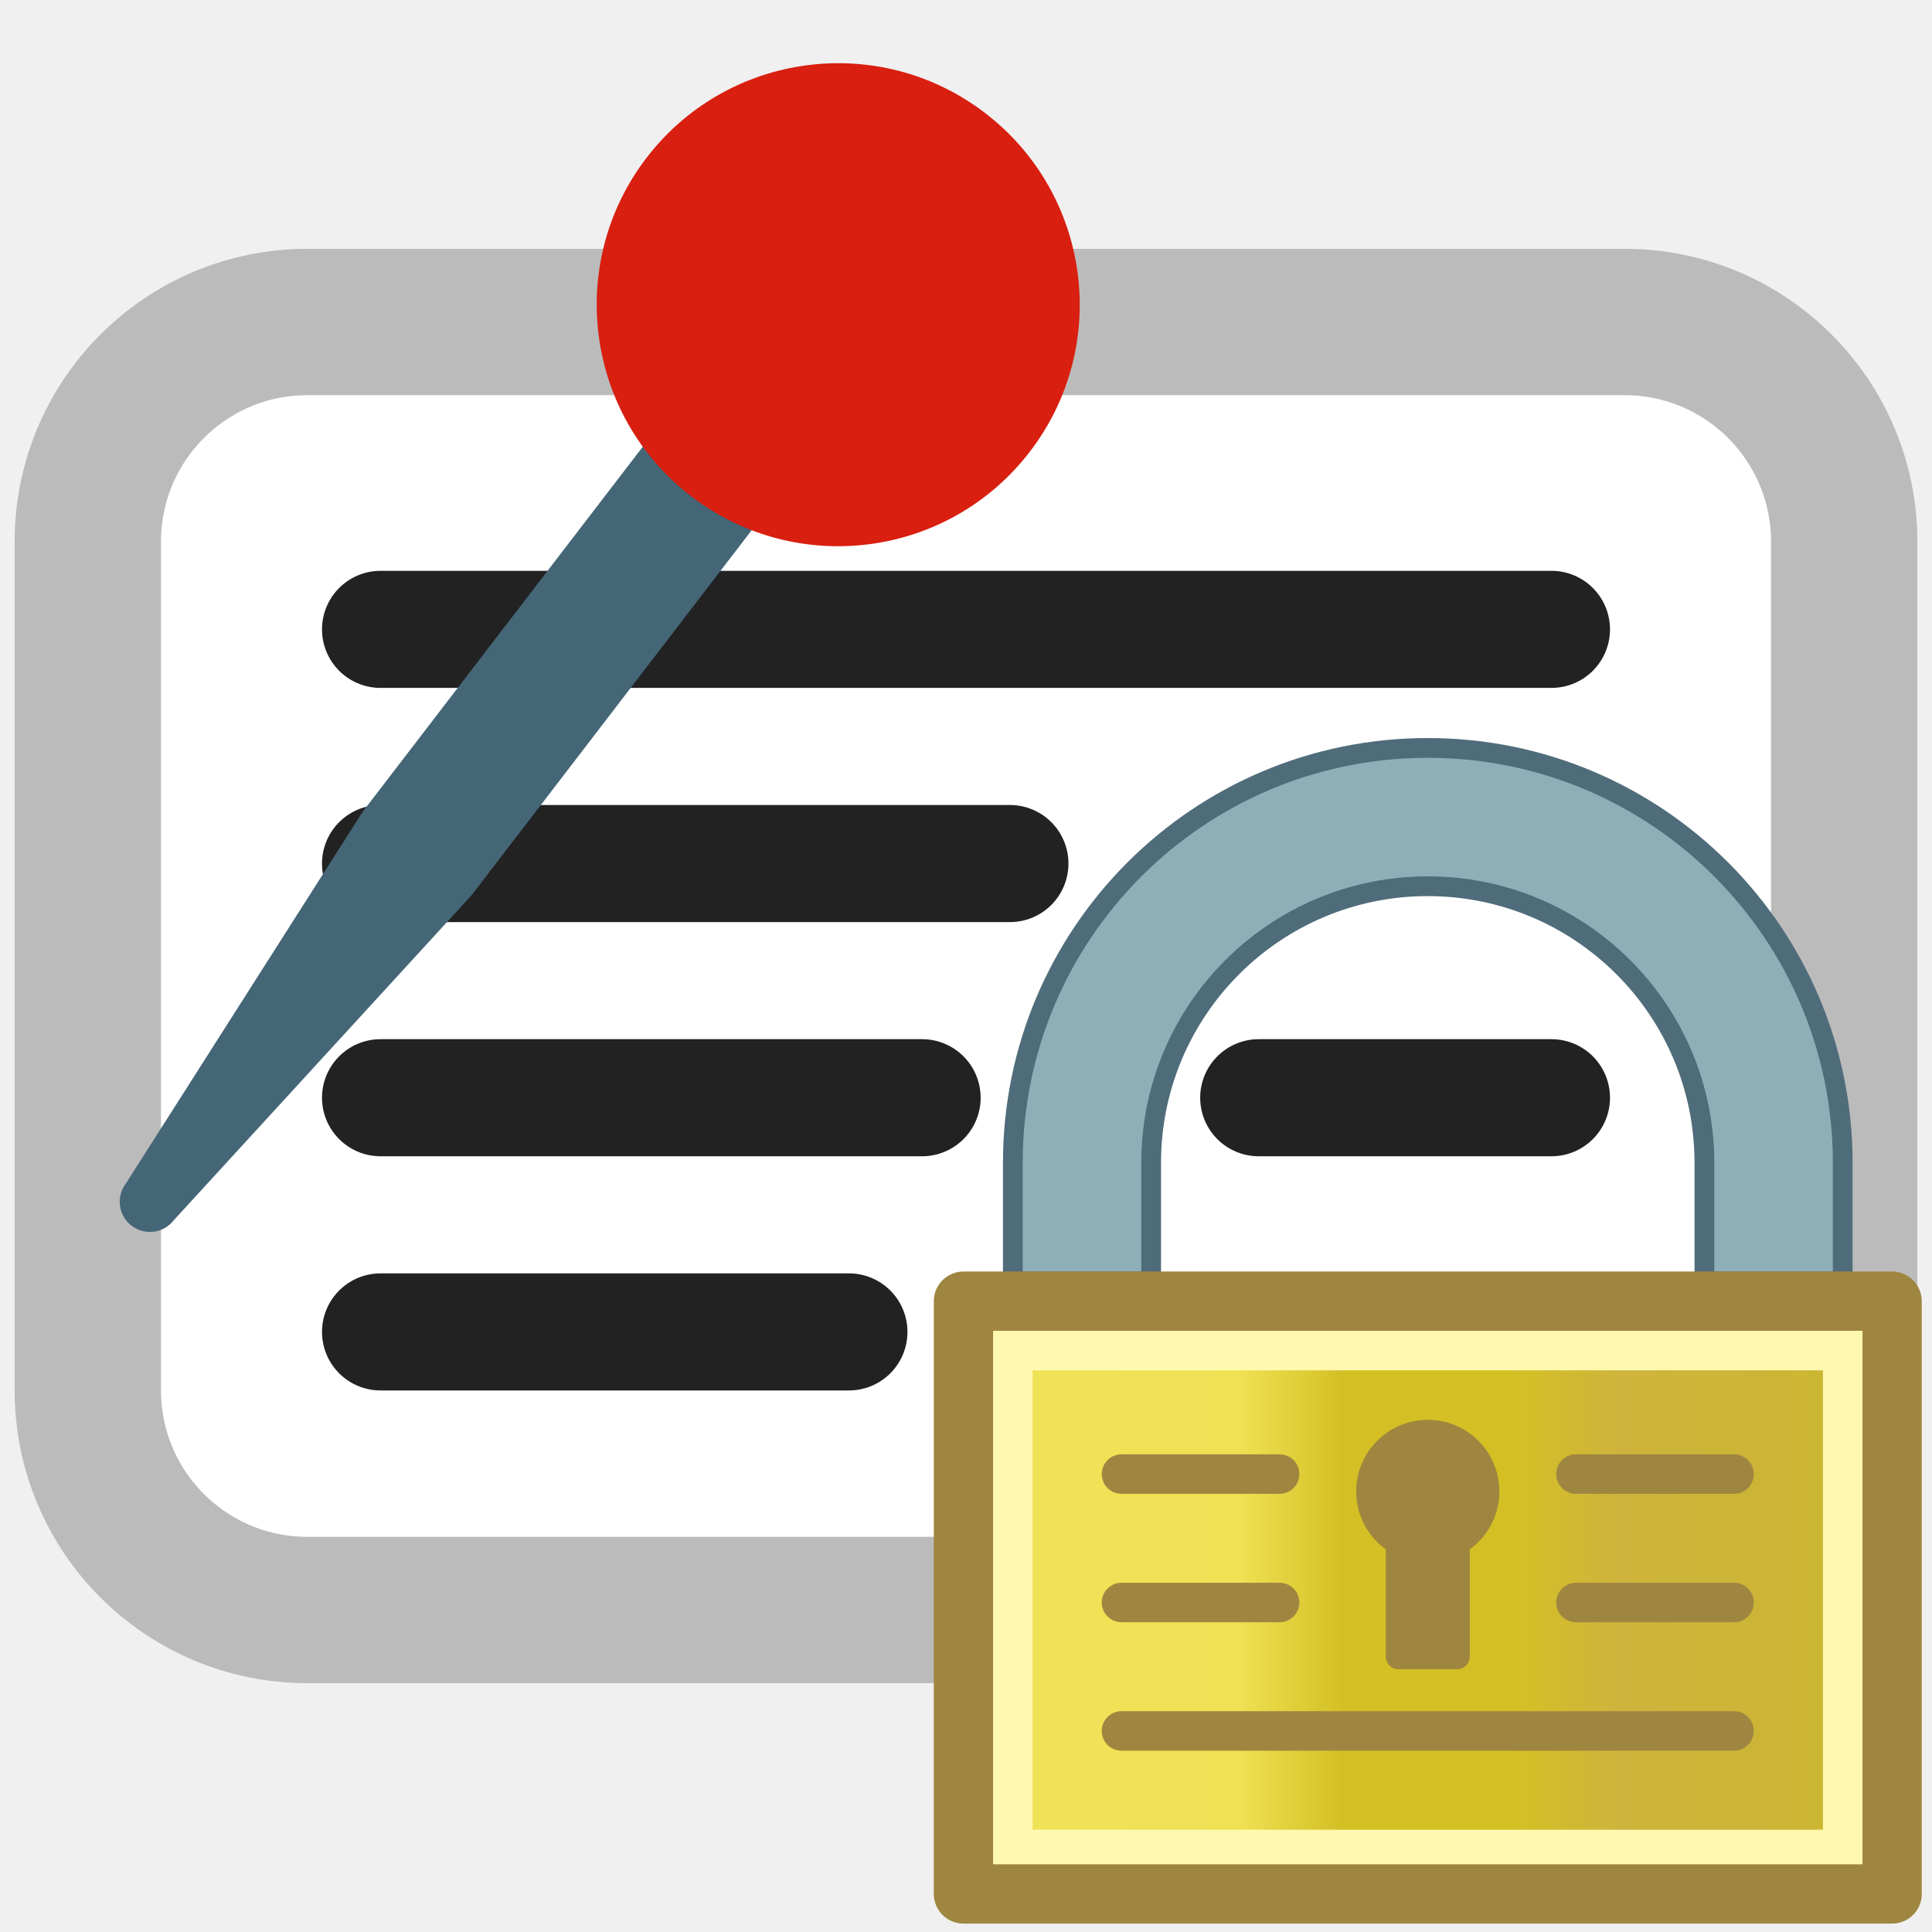
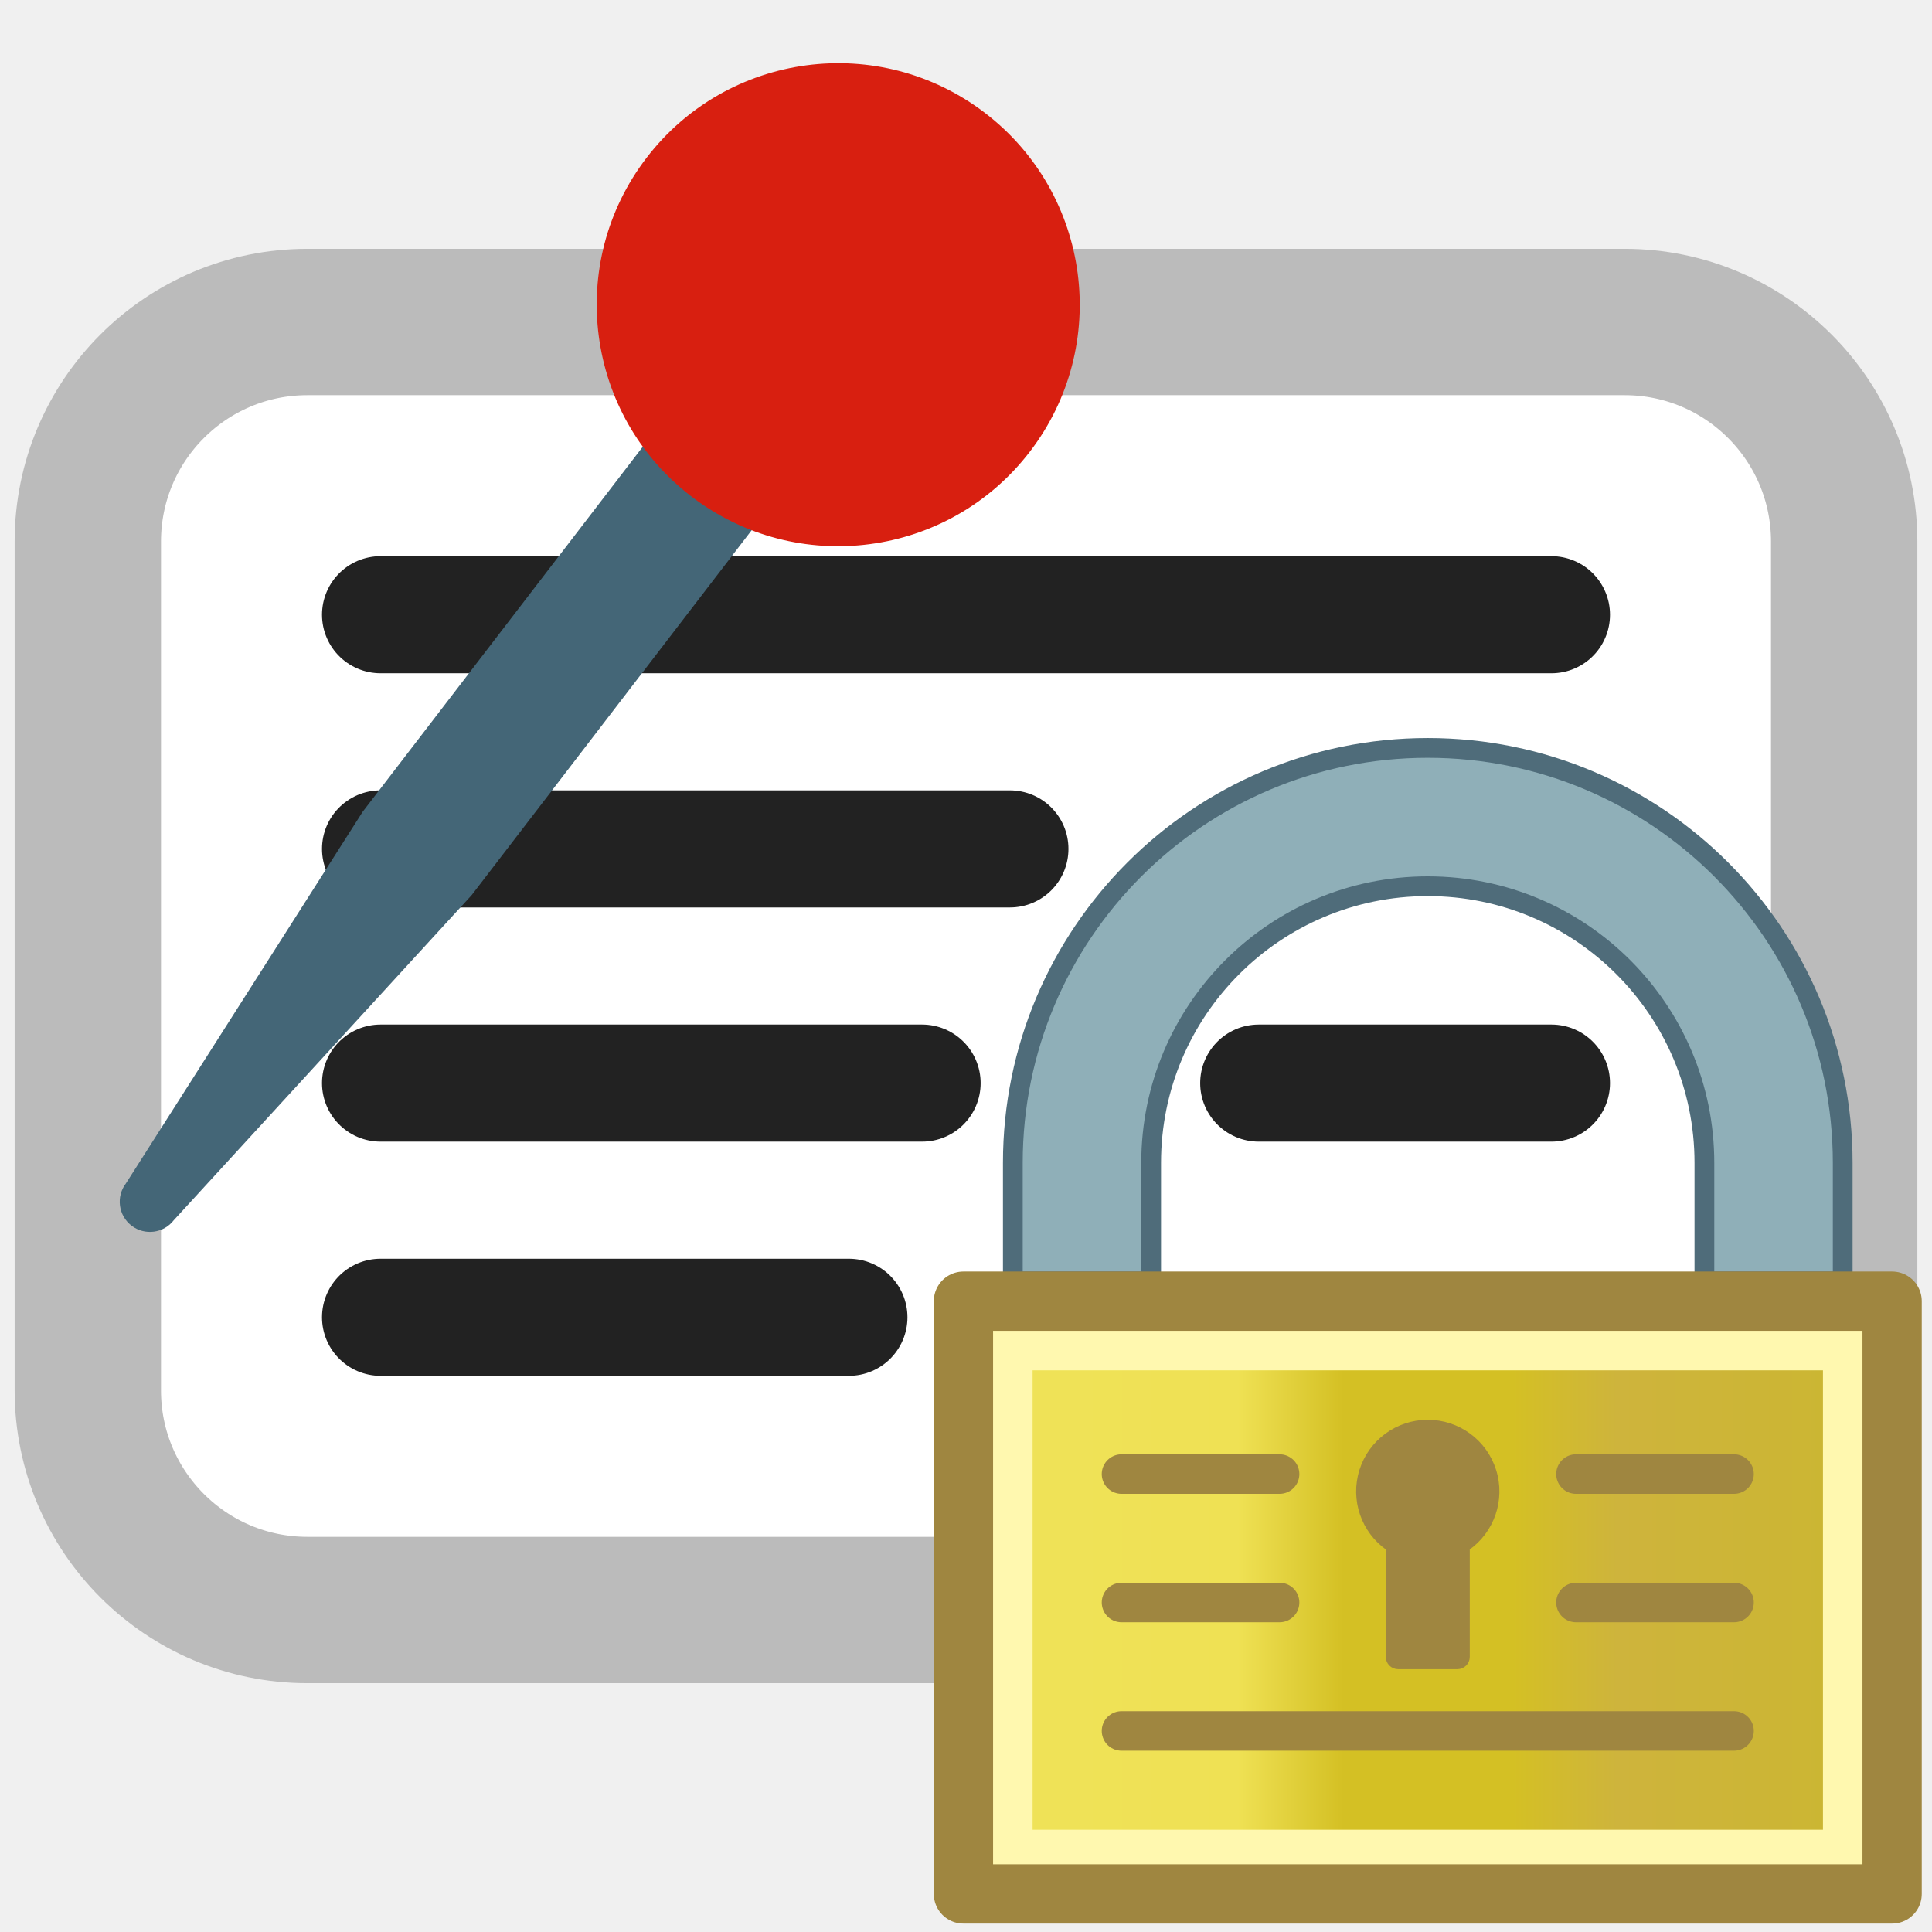
<svg xmlns="http://www.w3.org/2000/svg" width="264" height="264" viewBox="0 0 264 264">
  <defs>
    <linearGradient id="lockbody" x1="100%" y1="0%" x2="0%" y2="0%">
      <stop offset="0%" stop-color="#cbb632" />
      <stop offset="27.5%" stop-color="#ceb43c" />
      <stop offset="40%" stop-color="#d4c024" />
      <stop offset="60%" stop-color="#d4c024" />
      <stop offset="72.5%" stop-color="#efe154" />
      <stop offset="100%" stop-color="#efe258" />
    </linearGradient>
  </defs>
  <style type="text/css">
  
  svg { fill: transparent; }
  #container { fill: #fff; stroke-width: 20; stroke: #bbb; stroke-linejoin: round; }
  #lines { fill: none; stroke-width: 16; stroke: #222; stroke-linecap: round; }
  #pinhead { fill: #d81f10; stroke: none; }
  #pin { fill: #467; stroke-width: 1; stroke: #467; stroke-linejoin: round; }
  #lock-border { fill: none; stroke: #9f8640; stroke-width: 12; stroke-linejoin: round; }
  #lock-body { fill: url(#lockbody); stroke: #fff8af; stroke-width: 12; }
  #shackle { fill: #8fafb8; stroke-width: 4; stroke: #4f6c7a; }
  #key-hole { fill: #9f8640; stroke-width: 1; stroke: #9f8640; }
  #beads { fill: none; stroke-width: 8; stroke: #9f8640; stroke-linecap: round; }
  
 </style>
  <g>
    <path id="container" d="M12,74 a30 30, 0, 0, 1, 30,-30 h180 a30 30, 0, 0, 1, 30,30 v116 a30 30, 0, 0, 1, -30,30 h-180 a30 30, 0, 0, 1, -30,-30 z" />
-     <path id="lines" d="M52,86 h160 M52,118 h86 M52,150 h74 M172,150 h40 M52,182 h64" />
+     <path id="lines" d="M52,84 h160 m-160,32 h86 m-86,32 h74 m46,0 h40 m-160,32 h64" />
  </g>
  <g id="sticky-pin" transform="translate(57,-46) scale(0.75) rotate(37.5)" transform-origin="center">
    <path id="pin" d="M120,82 v 90 l7,80 a5 5, 0, 0, 0, 10,0 l7,-80 v-90 z" />
    <circle id="pinhead" cx="132" cy="46" r="44" />
  </g>
  <g id="lock-closed" transform="translate(106, 86) scale(0.675)">
    <path id="shackle" d="M76,132 h-28 v-24 a 84 84, 0, 0, 1, 168,0 v24 h-28 v-24  a 56 56 , 0, 0, 0, -112,0 z" />
    <rect id="lock-body" x="46" y="144" width="172" height="105" />
    <rect id="lock-border" x="38" y="136" width="188" height="120" />
    <path id="key-hole" d="M 138,210 a 2 2, 0, 0, 0 2,-2 v -22 a 14 14, 0, 1, 0, -16,0 v 22 a 2 2, 0, 0, 0 2,2 z" />
    <path id="beads" d="M 70,171 h 32 m 60,0 h 32 m -124,26 h 32 m 60,0 h 32 m -124,26 h 124" />
  </g>
</svg>
